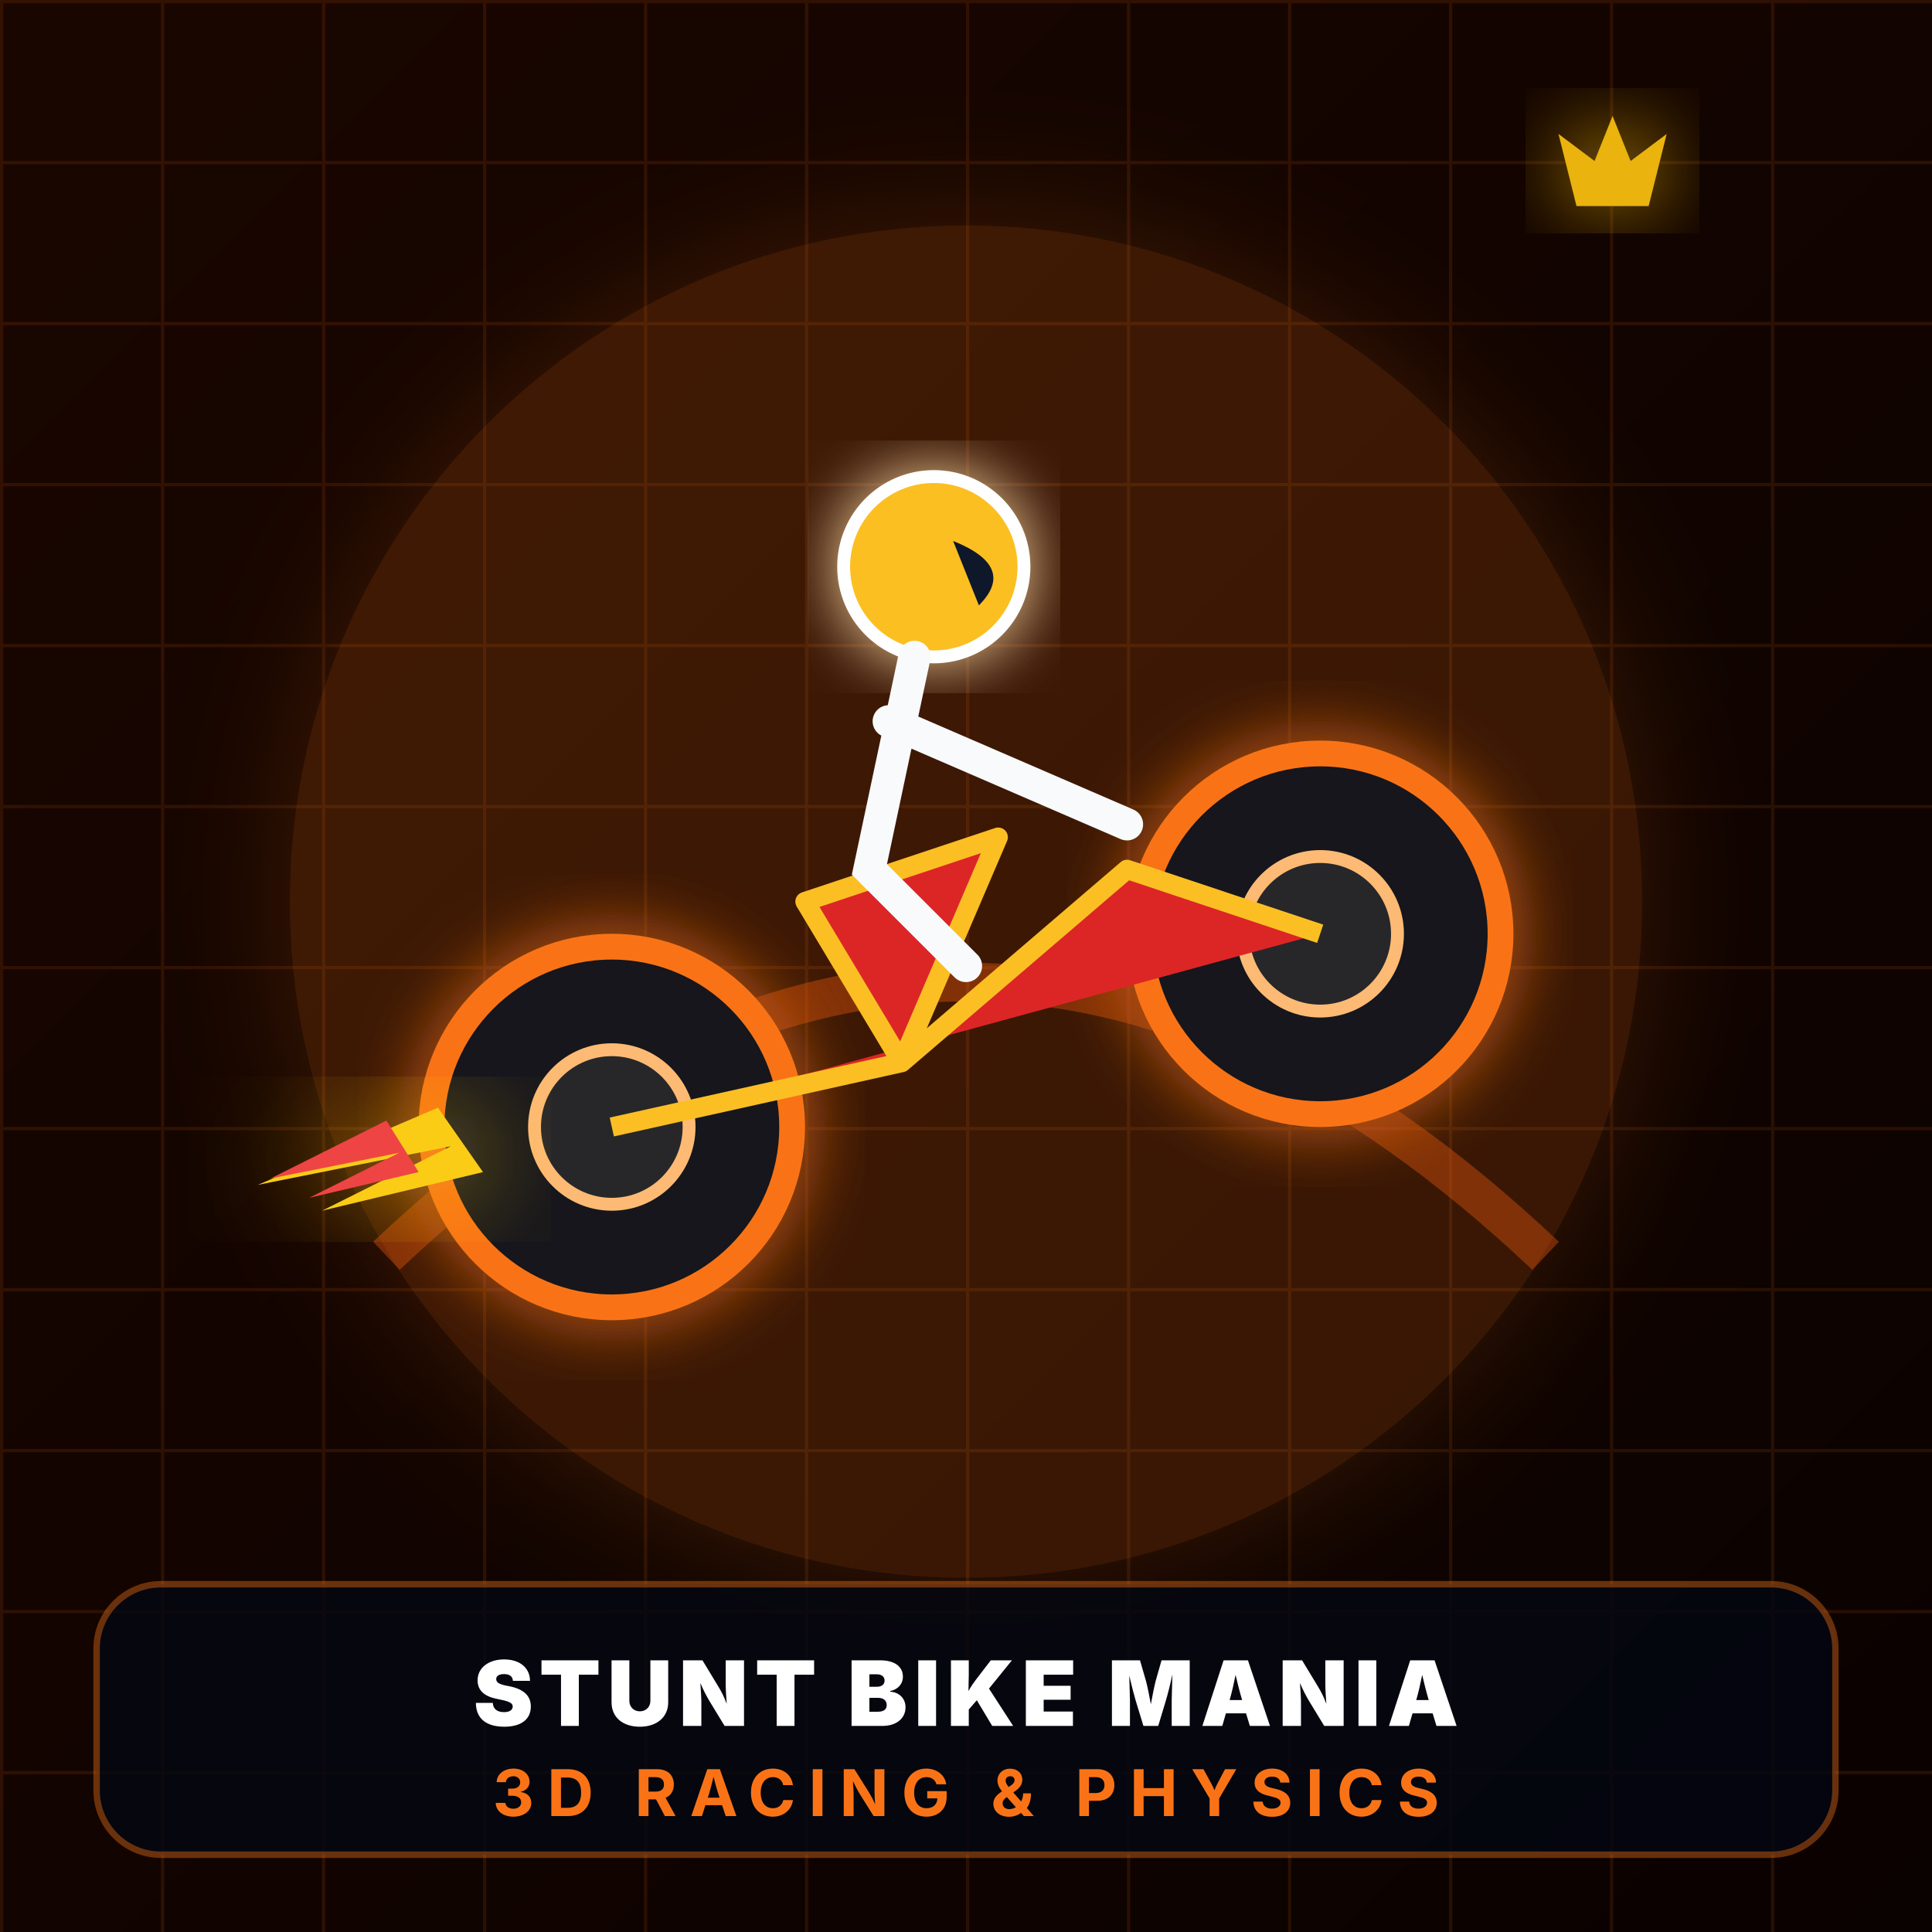
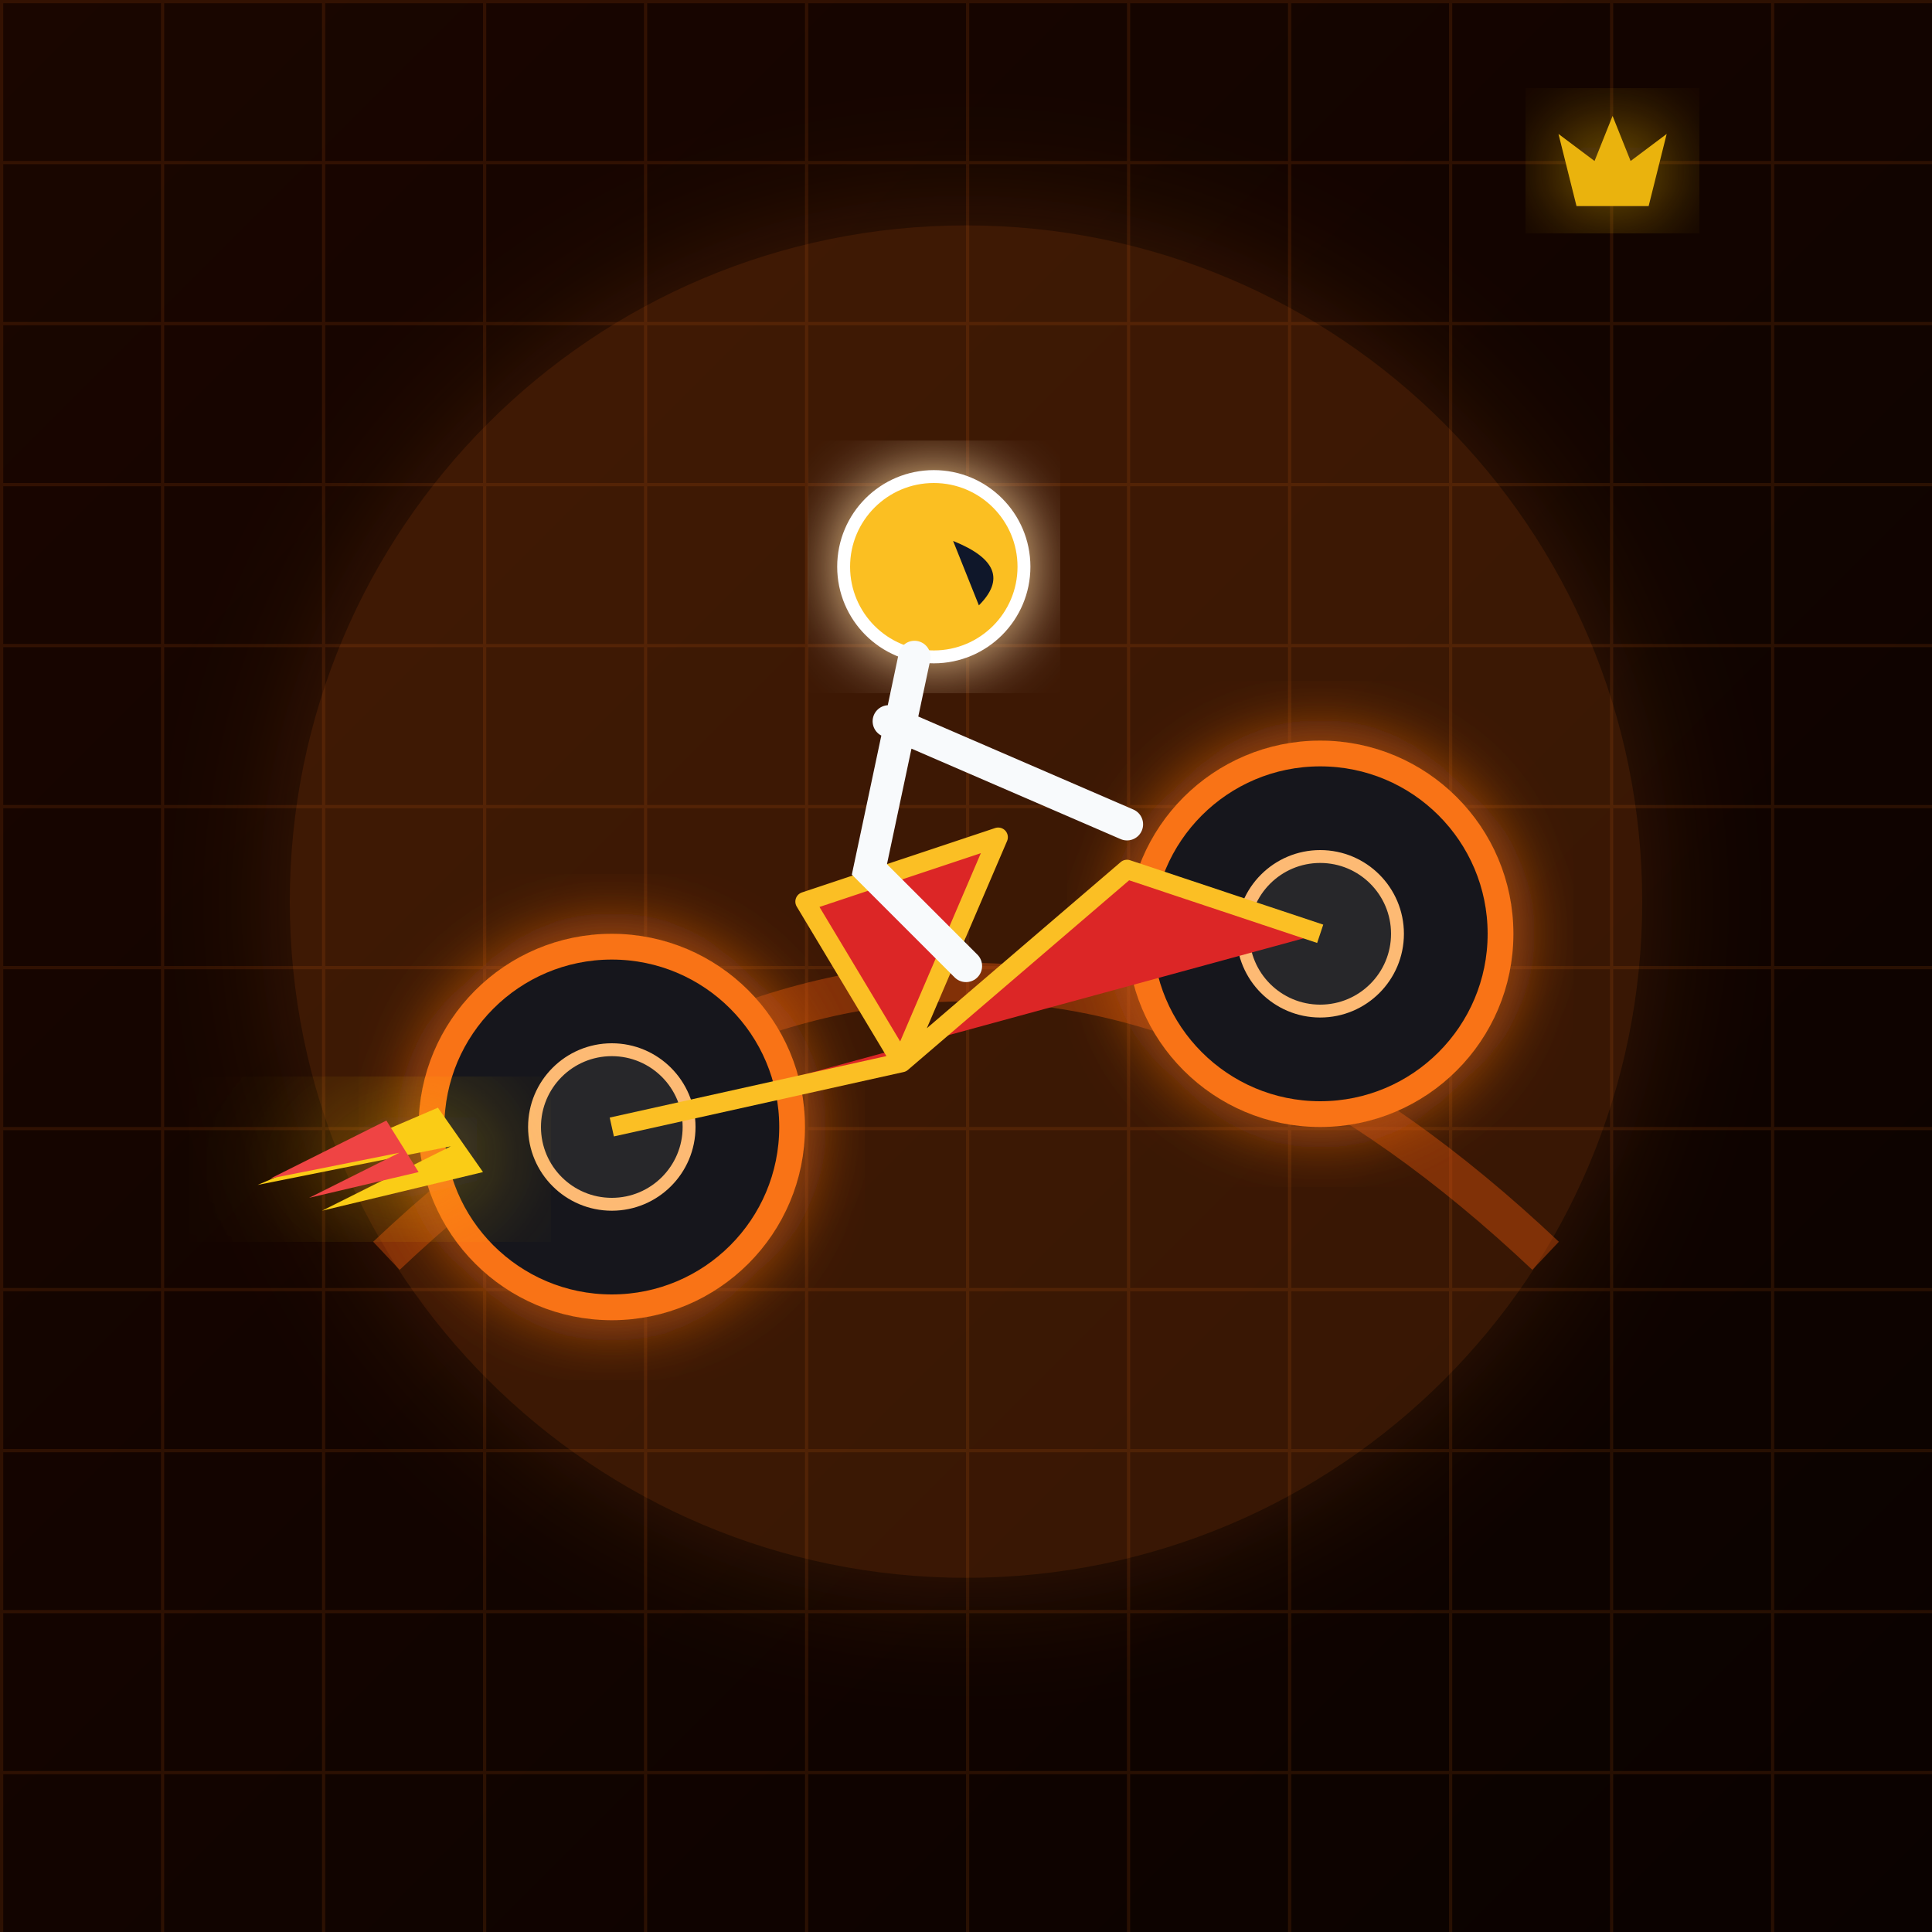
<svg xmlns="http://www.w3.org/2000/svg" viewBox="0 0 300 300" width="100%" height="100%">
  <defs>
    <linearGradient id="bgGrad" x1="0%" y1="0%" x2="100%" y2="100%">
      <stop offset="0%" stop-color="#1a0600" />
      <stop offset="100%" stop-color="#0a0200" />
    </linearGradient>
    <filter id="glow" x="-20%" y="-20%" width="140%" height="140%">
      <feGaussianBlur stdDeviation="5" result="blur" />
      <feComposite in="SourceGraphic" in2="blur" operator="over" />
    </filter>
    <filter id="brightGlow" x="-30%" y="-30%" width="160%" height="160%">
      <feGaussianBlur stdDeviation="10" result="blur" />
      <feColorMatrix type="matrix" values="1 0 0 0 0  0 1 0 0 0  0 0 1 0 0  0 0 0 2 0" />
      <feComposite in="SourceGraphic" in2="blur" operator="over" />
    </filter>
    <pattern id="gridPattern" width="25" height="25" patternUnits="userSpaceOnUse">
      <path d="M 25 0 L 0 0 0 25" fill="none" stroke="#f97316" stroke-width="1" stroke-opacity="0.12" />
    </pattern>
  </defs>
  <rect width="300" height="300" fill="url(#bgGrad)" />
  <rect width="300" height="300" fill="url(#gridPattern)" />
  <circle cx="150" cy="140" r="105" fill="#f97316" opacity="0.18" filter="url(#brightGlow)" />
  <g transform="translate(242, 18) scale(0.7)">
    <polygon points="12,0 16,10 24,4 20,20 4,20 0,4 8,10" fill="#eab308" filter="url(#brightGlow)" />
  </g>
  <g id="artwork">
    <path d="M 60,195 Q 150,110 240,195" fill="none" stroke="#ea580c" stroke-width="6" opacity="0.4" />
    <circle cx="95" cy="175" r="28" fill="#18181b" stroke="#f97316" stroke-width="4" filter="url(#glow)" />
    <circle cx="95" cy="175" r="12" fill="#27272a" stroke="#fdba74" stroke-width="2" />
    <circle cx="205" cy="145" r="28" fill="#18181b" stroke="#f97316" stroke-width="4" filter="url(#glow)" />
    <circle cx="205" cy="145" r="12" fill="#27272a" stroke="#fdba74" stroke-width="2" />
    <path d="M 95,175 L 140,165 L 175,135 L 205,145 M 140,165 L 155,130 L 125,140 Z" fill="#dc2626" stroke="#fbbf24" stroke-width="3" stroke-linejoin="round" />
    <polygon points="75,182 50,188 70,178 40,184 68,172" fill="#facc15" filter="url(#brightGlow)" />
    <polygon points="65,182 48,186 62,179 42,183 60,174" fill="#ef4444" />
    <circle cx="145" cy="88" r="14" fill="#fbbf24" stroke="#ffffff" stroke-width="2" filter="url(#glow)" />
    <path d="M 148,84 Q 158,88 152,94 Z" fill="#0f172a" />
    <path d="M 142,102 L 135,135 L 150,150 M 138,112 L 175,128" fill="none" stroke="#f8fafc" stroke-width="5" stroke-linecap="round" />
  </g>
-   <rect x="15" y="246" width="270" height="42" rx="10" fill="#030712" fill-opacity="0.8" stroke="#f97316" stroke-width="1" stroke-opacity="0.4" />
-   <text x="150" y="268" font-family="'Orbitron', -apple-system, sans-serif" font-weight="900" font-size="14" fill="#ffffff" text-anchor="middle" letter-spacing="1">STUNT BIKE MANIA</text>
-   <text x="150" y="282" font-family="-apple-system, sans-serif" font-weight="700" font-size="10" fill="#f97316" text-anchor="middle" letter-spacing="2">3D RACING &amp; PHYSICS</text>
</svg>
